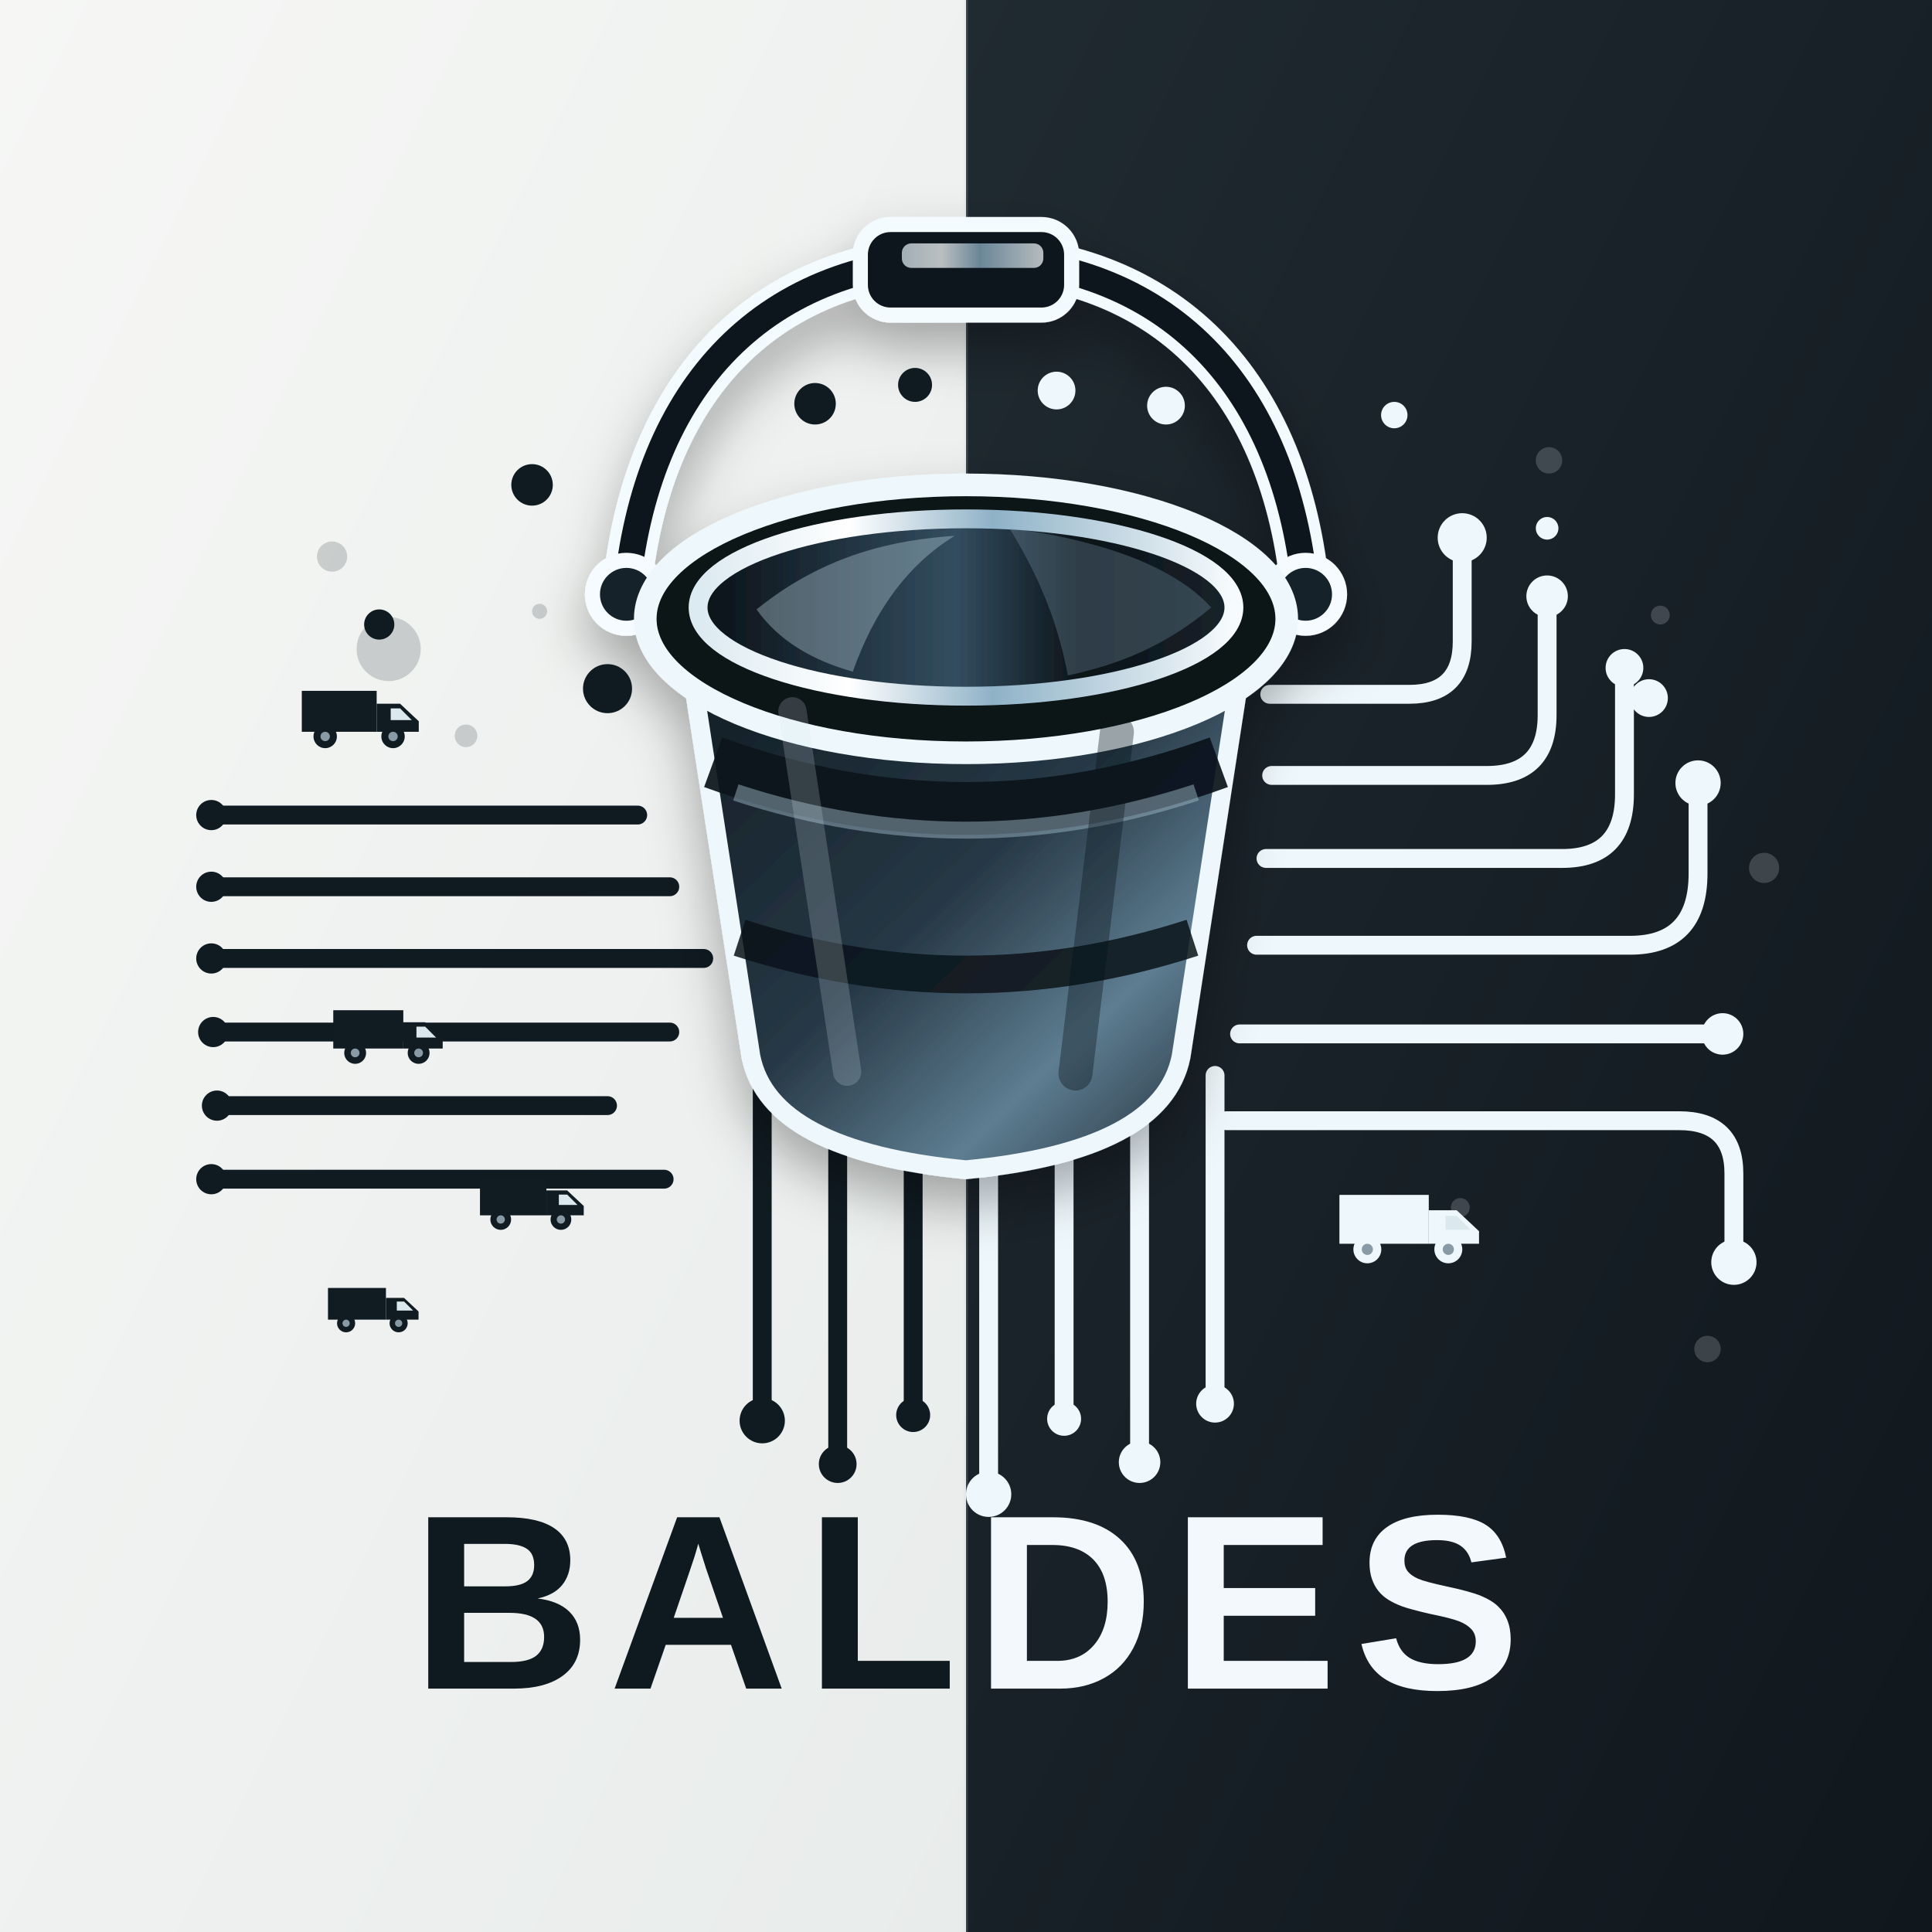
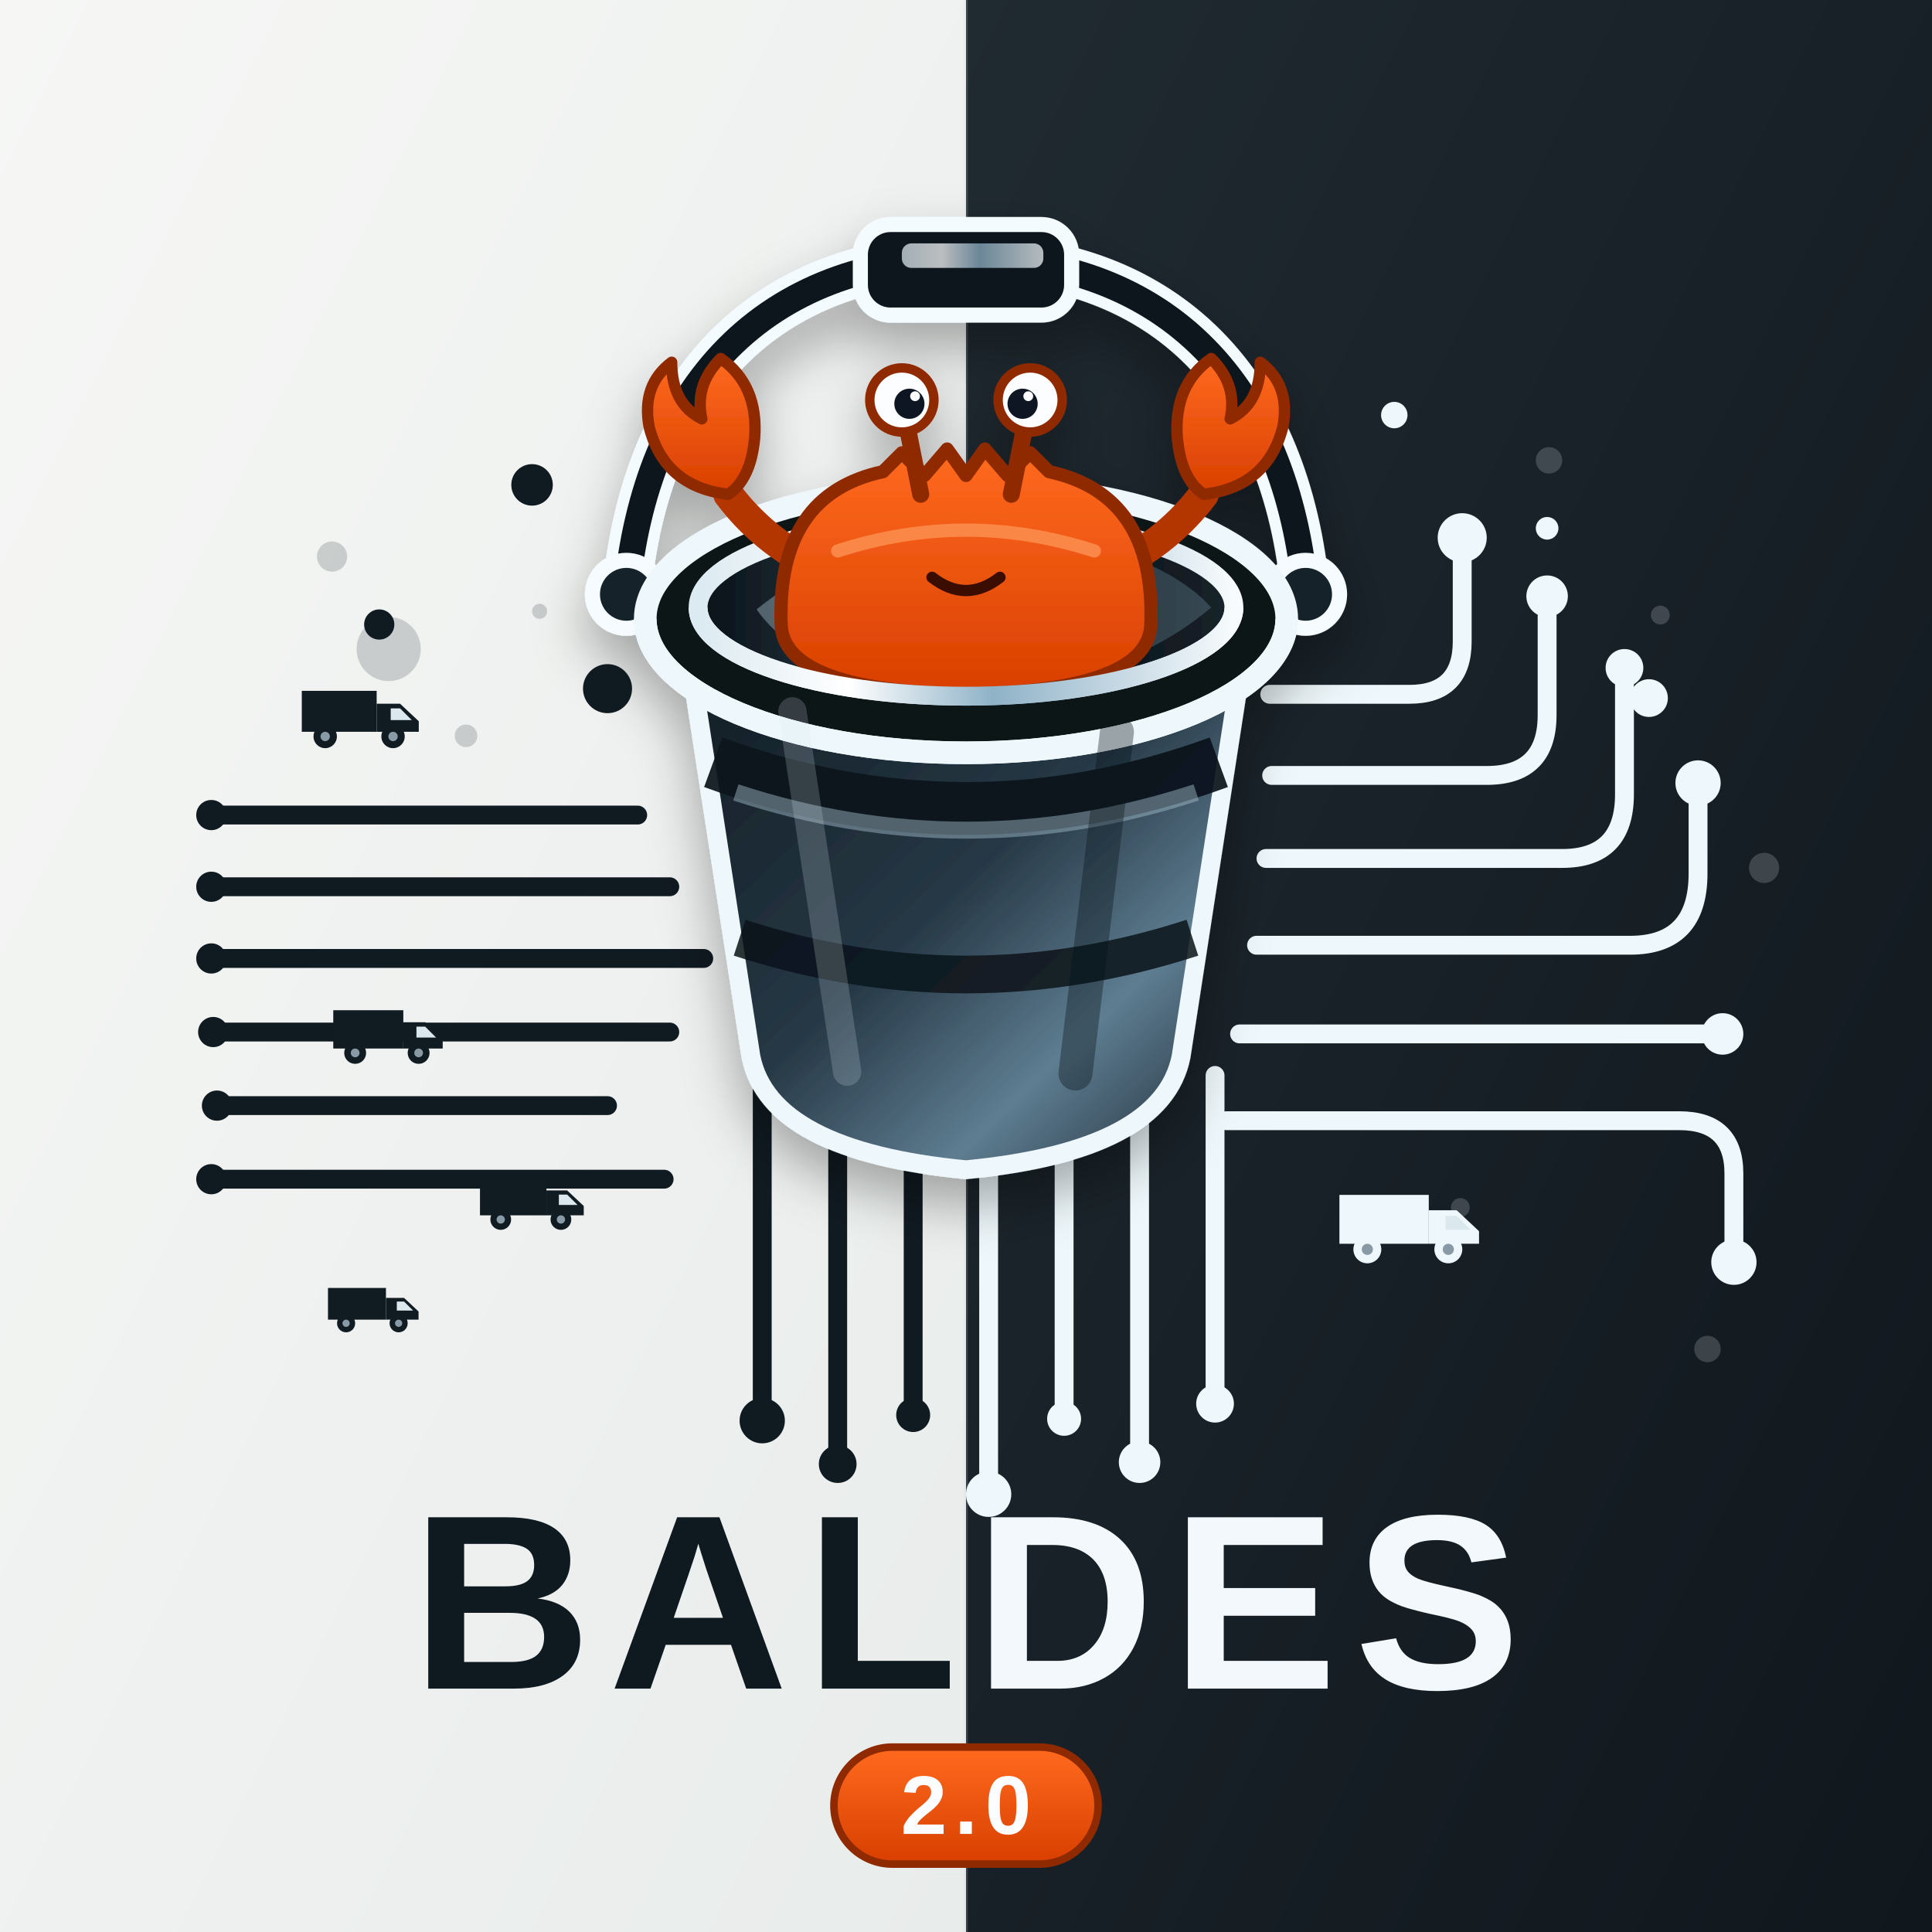
<svg xmlns="http://www.w3.org/2000/svg" width="1024" height="1024" viewBox="0 0 1024 1024">
  <defs>
    <linearGradient id="leftBg" x1="0" y1="0" x2="1" y2="1">
      <stop offset="0" stop-color="#f6f7f5" />
      <stop offset="1" stop-color="#e8eceb" />
    </linearGradient>
    <linearGradient id="rightBg" x1="0" y1="0" x2="1" y2="1">
      <stop offset="0" stop-color="#202a31" />
      <stop offset="1" stop-color="#10171d" />
    </linearGradient>
    <linearGradient id="bucketBody" x1="0" y1="0" x2="1" y2="1">
      <stop offset="0" stop-color="#111a21" />
      <stop offset="0.48" stop-color="#263845" />
      <stop offset="0.73" stop-color="#5e7d91" />
      <stop offset="1" stop-color="#17232c" />
    </linearGradient>
    <linearGradient id="bucketTop" x1="0" y1="0" x2="1" y2="0">
      <stop offset="0" stop-color="#0a1116" />
      <stop offset="0.48" stop-color="#334d60" />
      <stop offset="0.72" stop-color="#0b1217" />
      <stop offset="1" stop-color="#17232b" />
    </linearGradient>
    <linearGradient id="metal" x1="0" y1="0" x2="1" y2="0">
      <stop offset="0" stop-color="#dceaf1" />
      <stop offset="0.28" stop-color="#ffffff" />
      <stop offset="0.55" stop-color="#8fb2c7" />
      <stop offset="1" stop-color="#f7fbfd" />
    </linearGradient>
    <filter id="shadow" x="-30%" y="-30%" width="160%" height="180%">
      <feDropShadow dx="0" dy="14" stdDeviation="14" flood-color="#000" flood-opacity=".32" />
    </filter>
    <clipPath id="leftHalf">
      <rect x="0" y="0" width="512" height="1024" />
    </clipPath>
+     <clipPath id="bucketOpening">
+       <rect x="0" y="0" width="1024" height="322" />
+       <ellipse cx="512" cy="322" rx="138" ry="43" />
+     </clipPath>
+     <linearGradient id="crabShell" x1="0" y1="0" x2="0" y2="1">
+       <stop offset="0" stop-color="#ff6a1f" />
+       <stop offset="1" stop-color="#d83f00" />
+     </linearGradient>
+     <g id="claw">
+       <path d="M432 300 Q404 286 386 262" fill="none" stroke="#b33600" stroke-width="16" stroke-linecap="round" />
+       <path d="M386 262 Q352 258 344 226 Q340 204 356 192 Q356 214 372 222 Q368 204 382 190 Q402 204 400 232 Q398 254 386 262 Z" fill="url(#crabShell)" stroke="#8f2a00" stroke-width="6" stroke-linejoin="round" />
+     </g>
    <clipPath id="rightHalf">
      <rect x="512" y="0" width="512" height="1024" />
    </clipPath>
    <g id="truck">
      <path d="M8 18h64v35H8z" fill="currentColor" />
      <path d="M72 29h20l16 15v9H72z" fill="currentColor" />
      <path d="M84 33h8l10 10H84z" fill="#dbe9ef" />
      <circle cx="28" cy="57" r="10" fill="currentColor" />
      <circle cx="86" cy="57" r="10" fill="currentColor" />
      <circle cx="28" cy="57" r="4" fill="#889aa5" />
      <circle cx="86" cy="57" r="4" fill="#889aa5" />
    </g>
    <g id="circuits" fill="none" stroke-linecap="round" stroke-linejoin="round">
      <path d="M112 432 H338" />
      <path d="M112 470 H355" />
      <path d="M112 508 H373" />
      <path d="M113 547 H355" />
      <path d="M115 586 H322" />
      <path d="M112 625 H352" />
      <path d="M673 368 H747 Q775 368 775 340 V285" />
      <path d="M674 411 H788 Q820 411 820 379 V316" />
      <path d="M671 455 H828 Q861 455 861 421 V354" />
      <path d="M666 501 H864 Q900 501 900 463 V415" />
      <path d="M657 548 H913" />
      <path d="M650 594 H890 Q919 594 919 622 V669" />
      <path d="M404 570 V753" />
      <path d="M444 584 V776" />
      <path d="M484 590 V750" />
      <path d="M524 590 V792" />
      <path d="M564 590 V752" />
      <path d="M604 583 V775" />
      <path d="M644 570 V744" />
    </g>
    <g id="nodes">
      <circle cx="112" cy="432" r="8" />
      <circle cx="112" cy="470" r="8" />
      <circle cx="112" cy="508" r="8" />
      <circle cx="113" cy="547" r="8" />
      <circle cx="115" cy="586" r="8" />
      <circle cx="112" cy="625" r="8" />
      <circle cx="775" cy="285" r="13" />
      <circle cx="820" cy="316" r="11" />
      <circle cx="861" cy="354" r="10" />
      <circle cx="900" cy="415" r="12" />
      <circle cx="913" cy="548" r="11" />
      <circle cx="919" cy="669" r="12" />
      <circle cx="404" cy="753" r="12" />
      <circle cx="444" cy="776" r="10" />
      <circle cx="484" cy="750" r="9" />
      <circle cx="524" cy="792" r="12" />
      <circle cx="564" cy="752" r="9" />
      <circle cx="604" cy="775" r="11" />
      <circle cx="644" cy="744" r="10" />
    </g>
  </defs>
  <rect width="512" height="1024" fill="url(#leftBg)" />
  <rect x="512" width="512" height="1024" fill="url(#rightBg)" />
  <rect x="511" width="2" height="1024" fill="#cbd4d8" opacity=".18" />
  <g opacity=".18">
    <circle cx="176" cy="295" r="8" fill="#0f1920" />
    <circle cx="206" cy="344" r="17" fill="#0f1920" />
    <circle cx="247" cy="390" r="6" fill="#0f1920" />
    <circle cx="286" cy="324" r="4" fill="#0f1920" />
    <circle cx="821" cy="244" r="7" fill="#f4fbff" />
    <circle cx="880" cy="326" r="5" fill="#f4fbff" />
    <circle cx="935" cy="460" r="8" fill="#f4fbff" />
    <circle cx="774" cy="640" r="5" fill="#f4fbff" />
    <circle cx="905" cy="715" r="7" fill="#f4fbff" />
  </g>
  <g clip-path="url(#leftHalf)" stroke="#101a21" stroke-width="10">
    <use href="#circuits" />
  </g>
  <g clip-path="url(#rightHalf)" stroke="#eef7fb" stroke-width="10">
    <use href="#circuits" />
  </g>
  <g clip-path="url(#leftHalf)" fill="#101a21">
    <use href="#nodes" />
  </g>
  <g clip-path="url(#rightHalf)" fill="#eef7fb">
    <use href="#nodes" />
  </g>
  <g>
    <g color="#111b22" transform="translate(155 355) scale(.62)">
      <use href="#truck" />
    </g>
    <g color="#111b22" transform="translate(172 525) scale(.58)">
      <use href="#truck" />
    </g>
    <g color="#111b22" transform="translate(250 615) scale(.55)">
      <use href="#truck" />
    </g>
    <g color="#111b22" transform="translate(170 674) scale(.48)">
      <use href="#truck" />
    </g>
  </g>
  <g>
    <g color="#eef7fb" transform="translate(704 620) scale(.74)">
      <use href="#truck" />
    </g>
  </g>
  <g filter="url(#shadow)">
    <path d="M332 315 C342 205 405 137 512 137 C619 137 682 205 692 315" fill="none" stroke="#f3fbff" stroke-width="26" stroke-linecap="round" />
    <path d="M332 315 C342 205 405 137 512 137 C619 137 682 205 692 315" fill="none" stroke="#0d171e" stroke-width="14" stroke-linecap="round" />
    <circle cx="332" cy="315" r="18" fill="#12202a" stroke="#f5fbff" stroke-width="8" />
    <circle cx="692" cy="315" r="18" fill="#12202a" stroke="#f5fbff" stroke-width="8" />
    <rect x="456" y="119" width="112" height="48" rx="16" fill="#0b151c" stroke="#f4fbff" stroke-width="8" />
    <rect x="478" y="129" width="75" height="13" rx="5" fill="url(#metal)" opacity=".72" />
    <path d="M363 333 L398 560 Q408 610 512 620 Q616 610 626 560 L661 333 Z" fill="url(#bucketBody)" stroke="#eef7fb" stroke-width="10" />
    <ellipse cx="512" cy="328" rx="170" ry="71" fill="#0b1217" stroke="#eef7fb" stroke-width="12" />
    <ellipse cx="512" cy="322" rx="142" ry="47" fill="url(#bucketTop)" stroke="url(#metal)" stroke-width="10" />
    <path d="M401 323 C438 293 476 286 506 284 C480 300 463 325 452 356 C431 350 413 340 401 323Z" fill="#b9d1de" opacity=".38" />
    <path d="M535 280 C590 287 625 303 642 322 C618 342 594 352 566 358 C560 326 548 301 535 280Z" fill="#7897aa" opacity=".32" />
+     <g id="crab">
+       <use href="#claw" />
+       <use href="#claw" transform="translate(1024 0) scale(-1 1)" />
+       <g clip-path="url(#bucketOpening)">
+         <path d="M414 330 Q412 262 468 250 L478 240 L490 252 L502 238 L512 252 L522 238 L534 252 L546 240 L556 250                  Q612 262 610 330 Q610 366 512 368 Q414 366 414 330 Z" fill="url(#crabShell)" stroke="#8f2a00" stroke-width="7" stroke-linejoin="round" />
+         <path d="M444 292 Q512 270 580 292" fill="none" stroke="#ff9a5c" stroke-width="7" stroke-linecap="round" opacity=".7" />
+       </g>
+       <path d="M488 262 L480 222 M536 262 L544 222" stroke="#8f2a00" stroke-width="9" stroke-linecap="round" />
+       <circle cx="478" cy="212" r="17" fill="#fbfdfe" stroke="#8f2a00" stroke-width="5" />
+       <circle cx="546" cy="212" r="17" fill="#fbfdfe" stroke="#8f2a00" stroke-width="5" />
+       <circle cx="482" cy="214" r="8" fill="#0f1920" />
+       <circle cx="542" cy="214" r="8" fill="#0f1920" />
+       <circle cx="485" cy="210" r="2.6" fill="#fbfdfe" />
+       <circle cx="545" cy="210" r="2.6" fill="#fbfdfe" />
+       <path d="M494 306 Q512 320 530 306" fill="none" stroke="#3a1100" stroke-width="6" stroke-linecap="round" />
+     </g>
+     <path d="M370 322 A142 47 0 0 0 654 322" fill="none" stroke="url(#metal)" stroke-width="10" />
+     <path d="M342 328 A170 71 0 0 0 682 328" fill="none" stroke="#eef7fb" stroke-width="12" />
    <path d="M378 404 Q512 453 646 404" fill="none" stroke="#0b141a" stroke-width="28" opacity=".92" />
    <path d="M390 420 Q512 460 634 420" fill="none" stroke="#a6c1d0" stroke-width="9" opacity=".45" />
    <path d="M392 497 Q512 536 632 497" fill="none" stroke="#0c151b" stroke-width="20" opacity=".86" />
    <path d="M420 377 L449 568" stroke="#d7e8f0" stroke-width="15" opacity=".2" stroke-linecap="round" />
    <path d="M592 388 L570 569" stroke="#051017" stroke-width="18" opacity=".36" stroke-linecap="round" />
  </g>
  <g>
    <g fill="#101a21">
-       <circle cx="432" cy="214" r="11" />
-       <circle cx="485" cy="204" r="9" />
      <circle cx="282" cy="257" r="11" />
      <circle cx="201" cy="331" r="8" />
      <circle cx="322" cy="365" r="13" />
    </g>
    <g fill="#eef7fb">
-       <circle cx="560" cy="207" r="10" />
-       <circle cx="618" cy="215" r="10" />
      <circle cx="739" cy="220" r="7" />
      <circle cx="820" cy="280" r="6" />
      <circle cx="874" cy="370" r="10" />
    </g>
  </g>
  <g font-family="Montserrat, Arial, Helvetica, sans-serif" font-size="132" font-weight="800" letter-spacing="9" text-anchor="middle">
    <text x="512" y="895" fill="#0f1920" clip-path="url(#leftHalf)">BALDES</text>
    <text x="512" y="895" fill="#f2f8fb" clip-path="url(#rightHalf)">BALDES</text>
  </g>
+   <rect x="442" y="926" width="140" height="62" rx="31" fill="url(#crabShell)" stroke="#8f2a00" stroke-width="4" />
+   <text x="512" y="972" font-family="Montserrat, Arial, Helvetica, sans-serif" font-size="44" font-weight="800" letter-spacing="4" text-anchor="middle" fill="#fbfdfe">2.0</text>
</svg>
